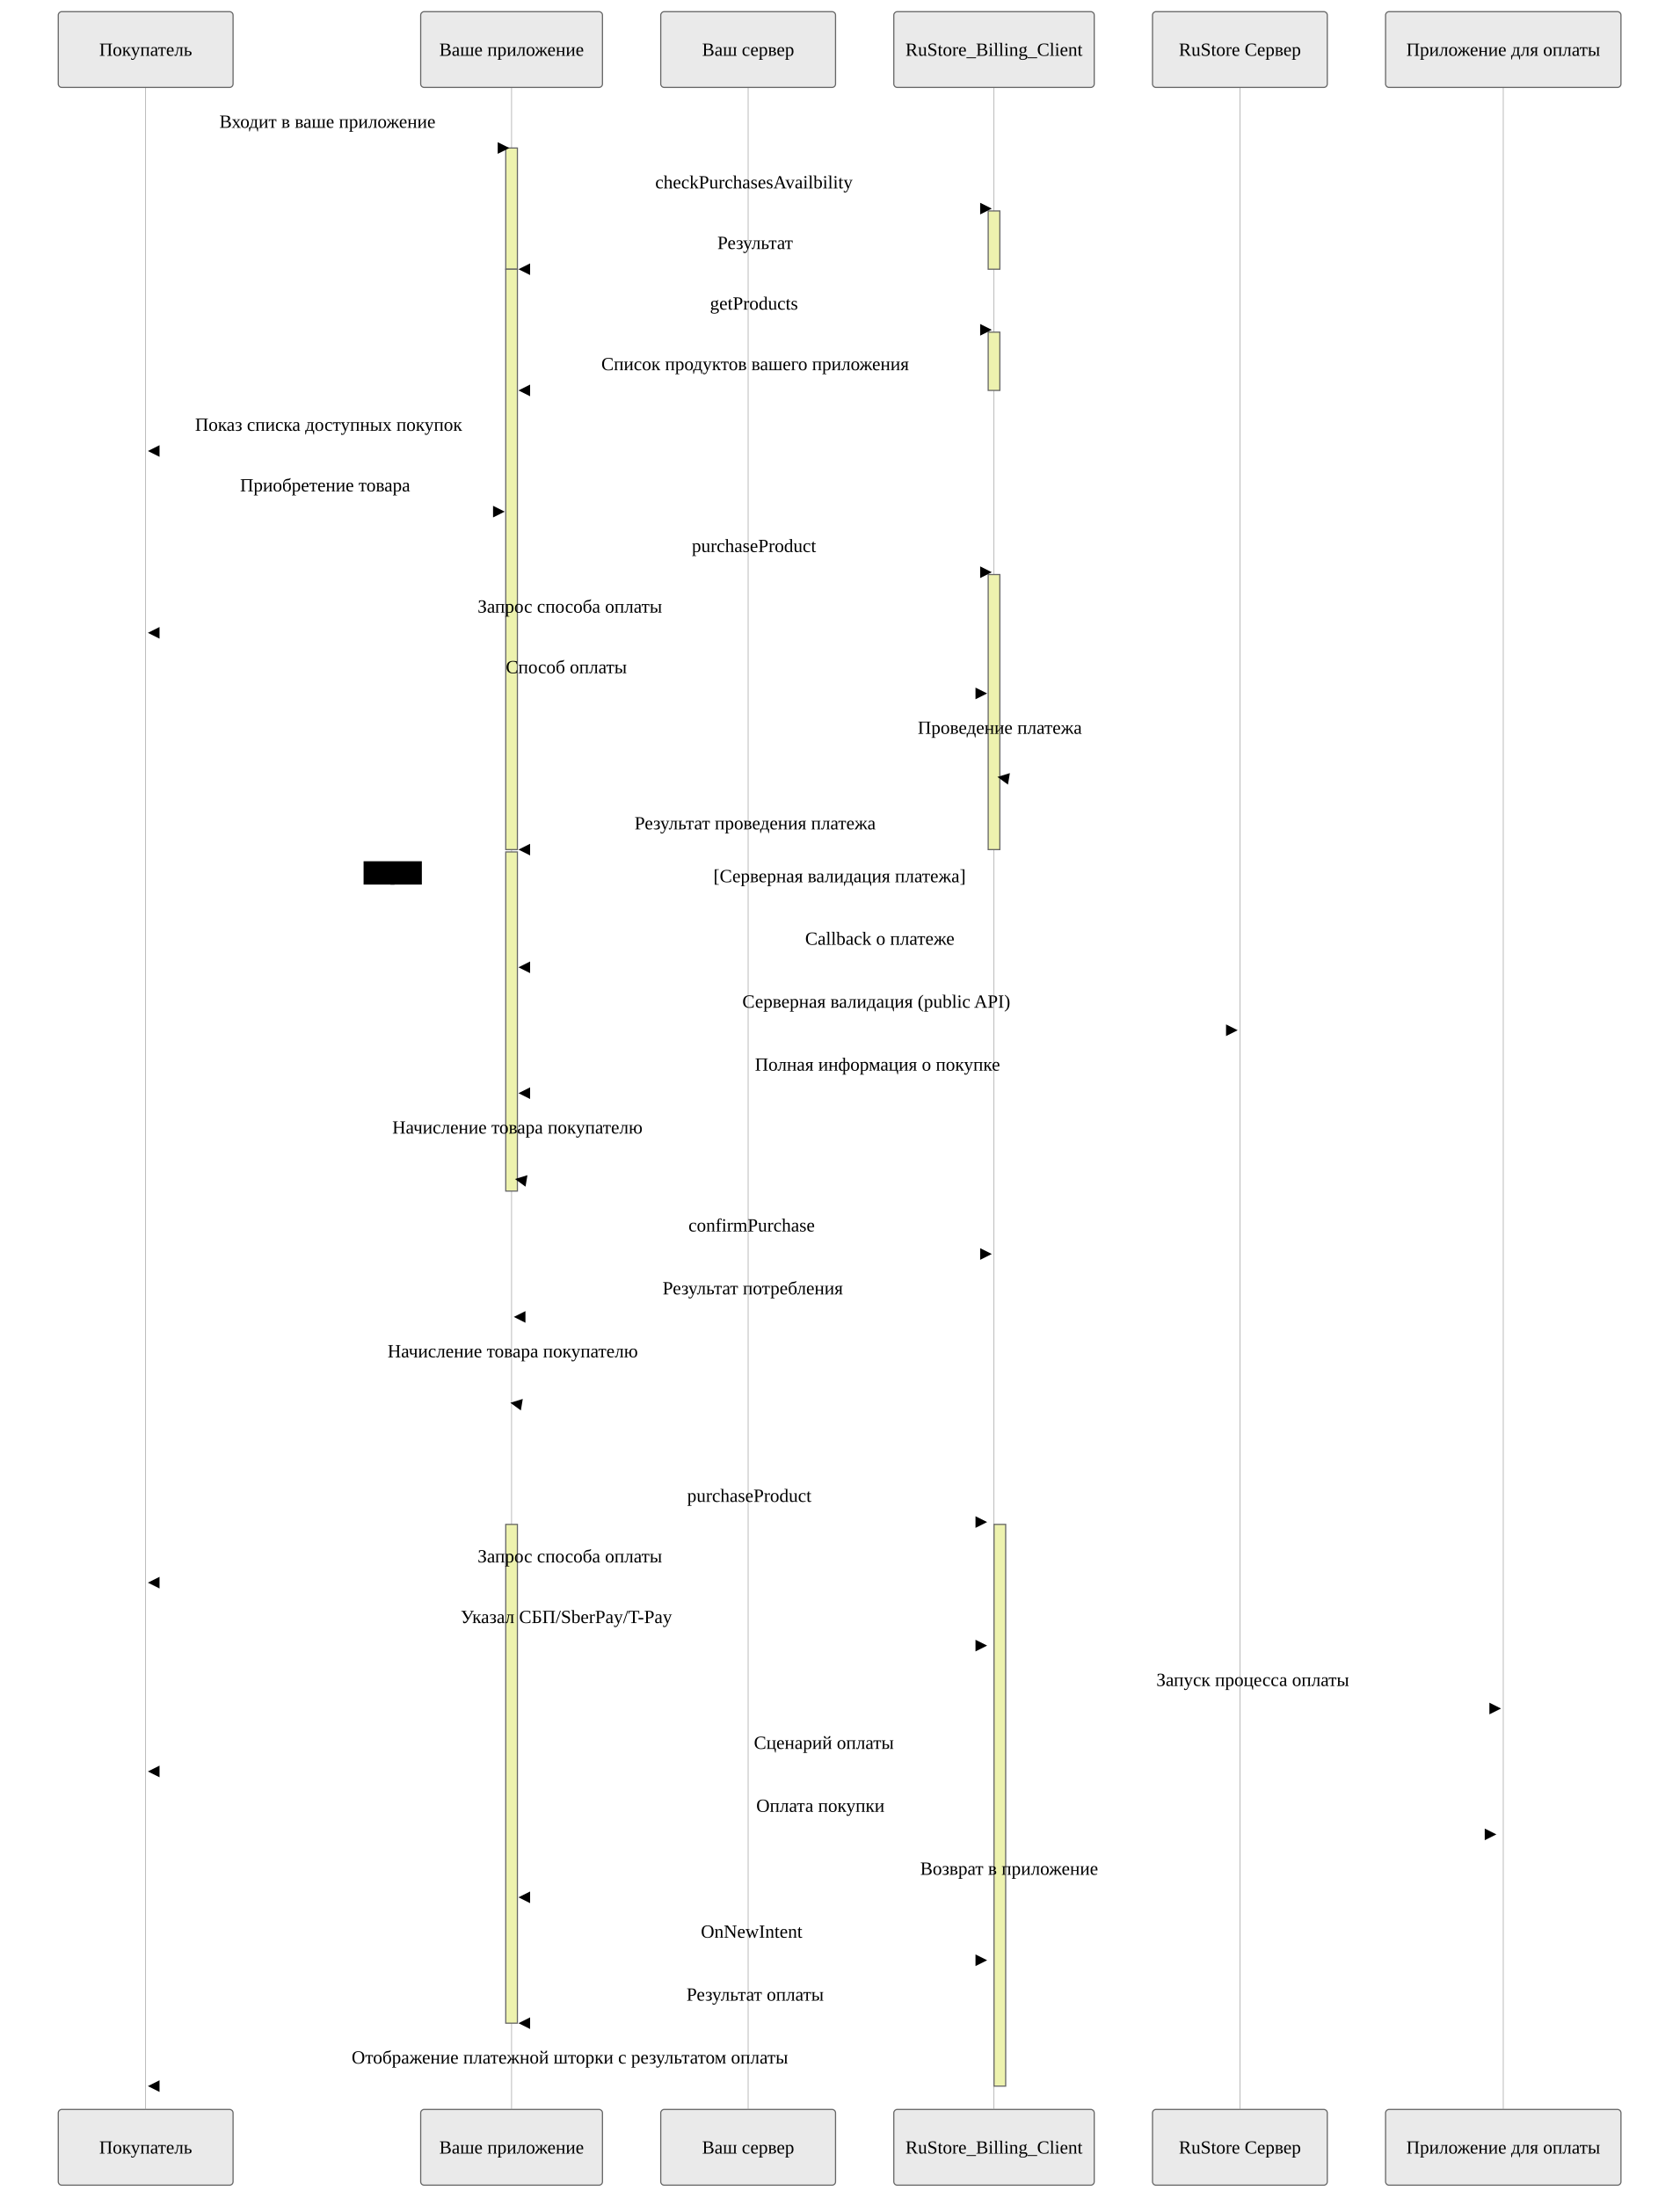
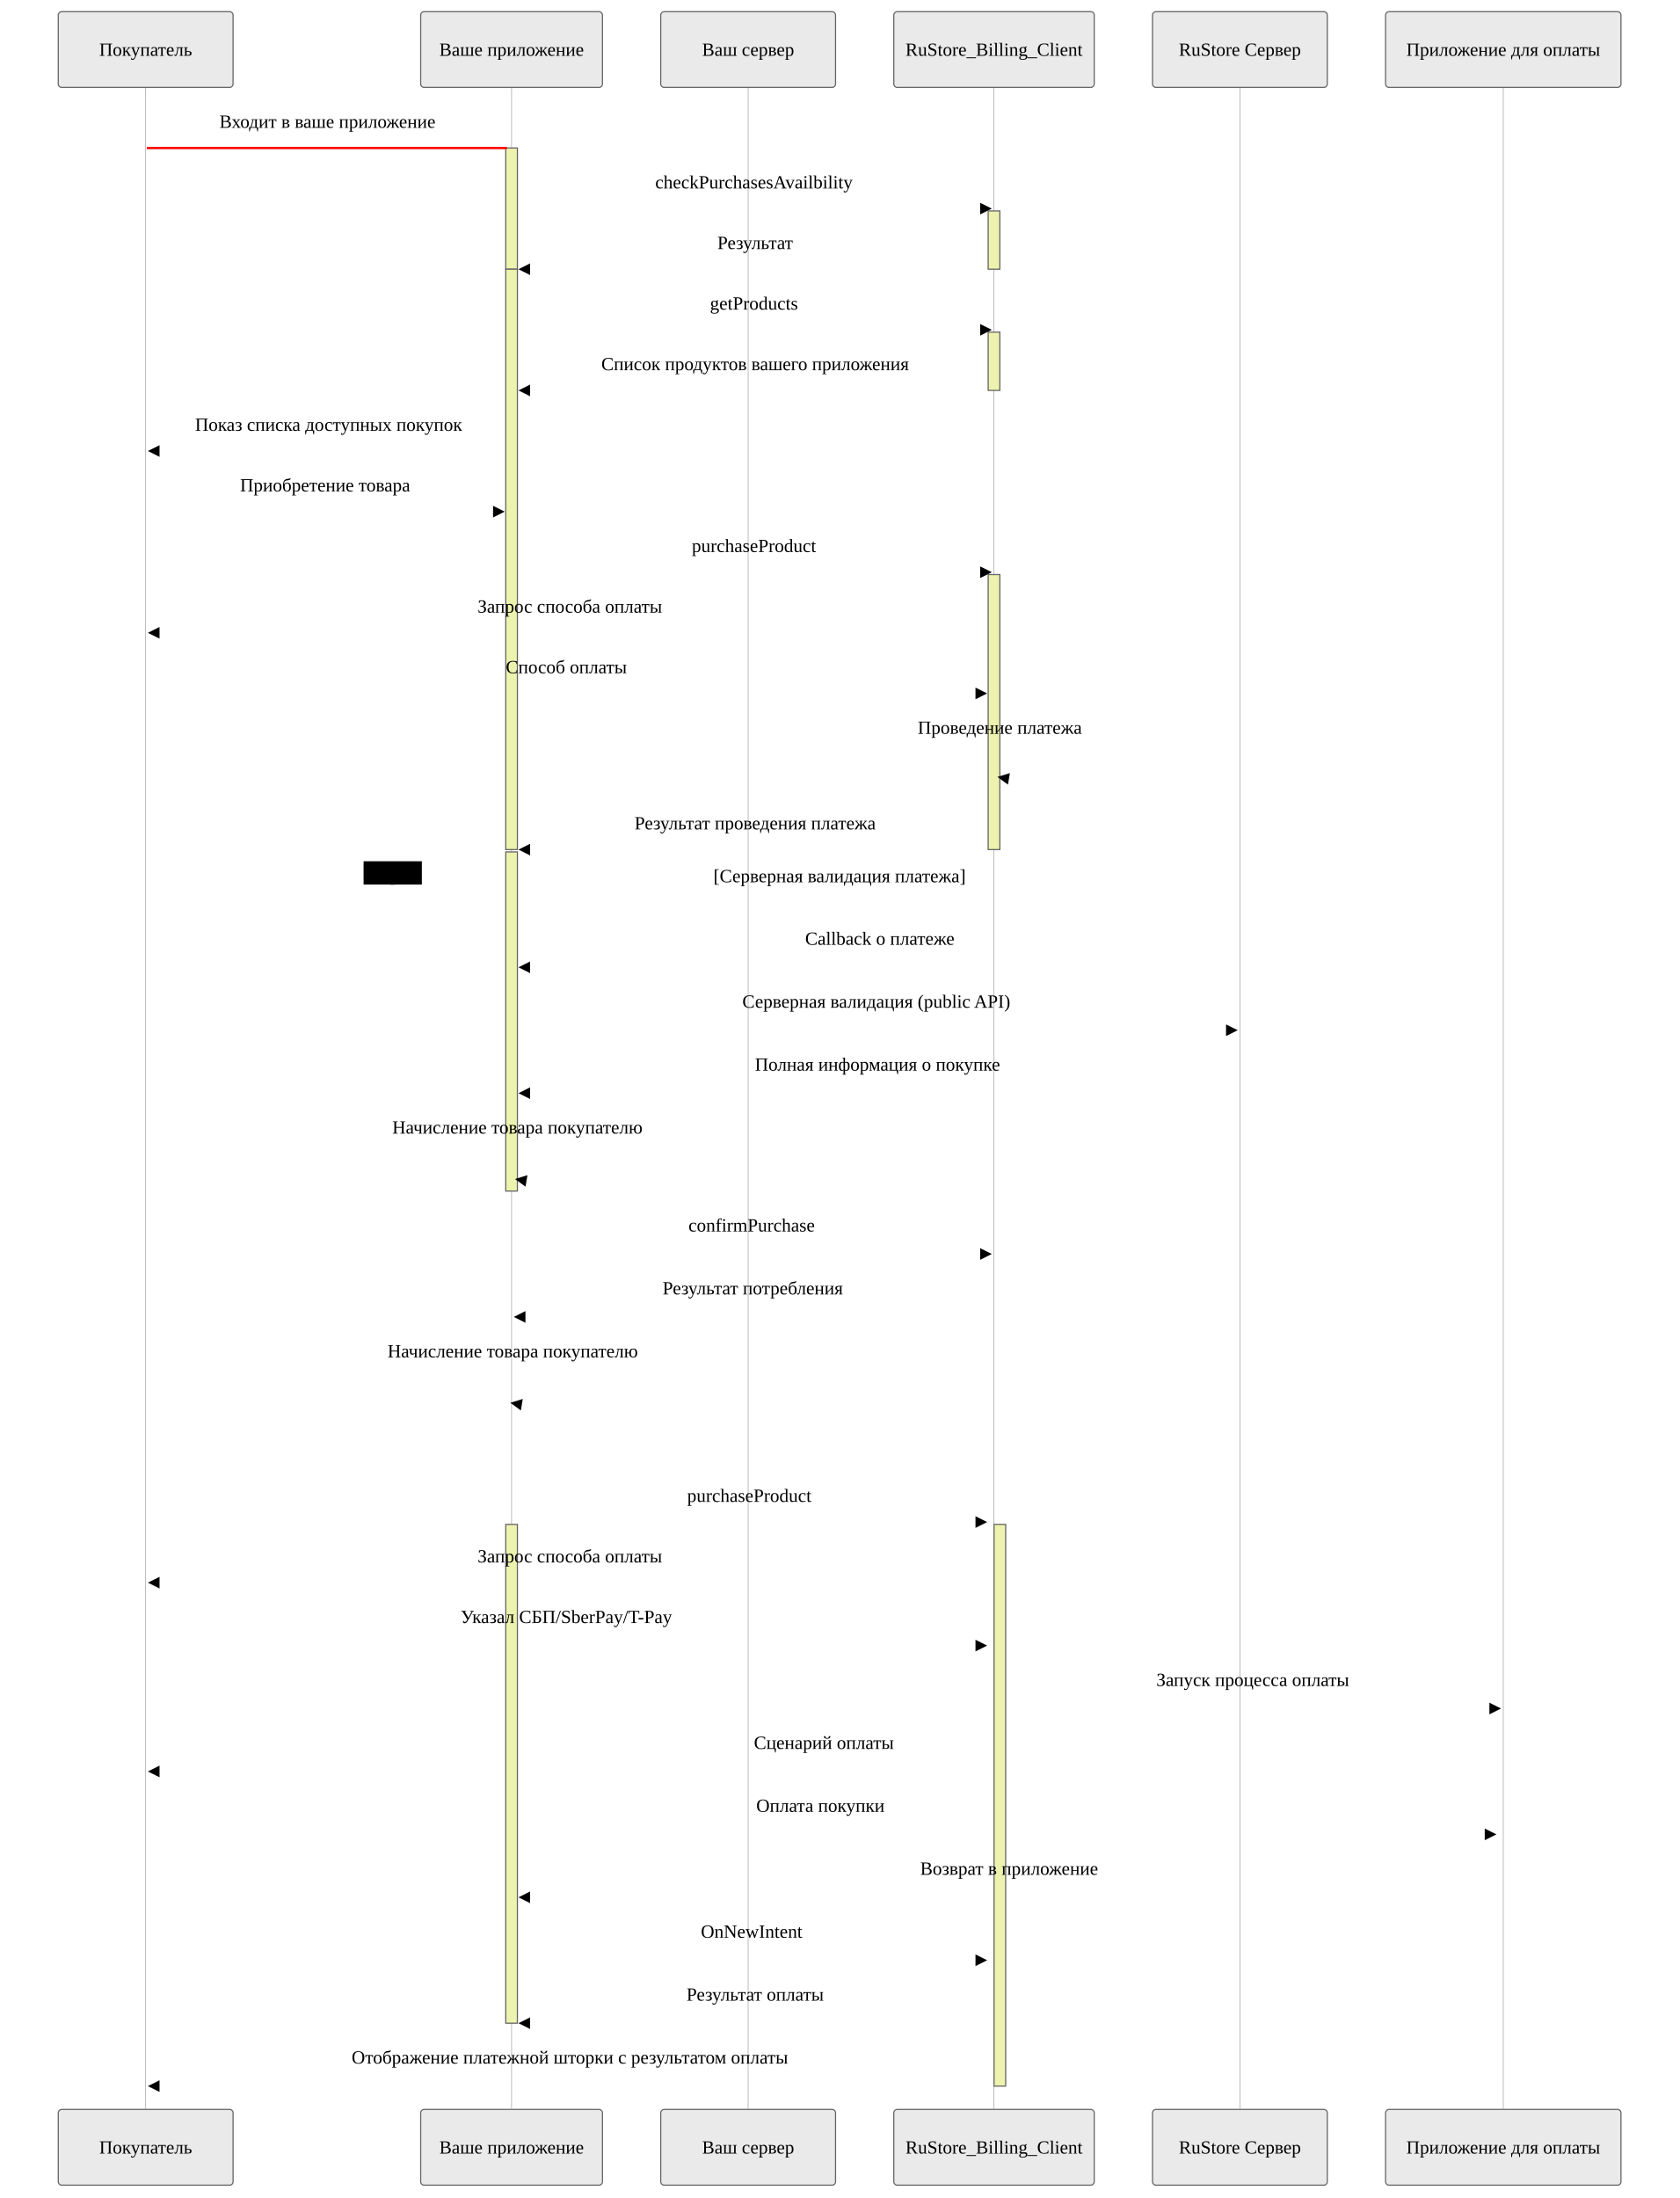
<svg xmlns="http://www.w3.org/2000/svg" aria-roledescription="sequence" role="graphics-document document" viewBox="-50 -10 1441 1886" style="max-width: 100%;" width="100%" id="graph-div" height="100%">
  <g>
    <rect class="actor actor-bottom" ry="3" rx="3" name="Приложение для оплаты" height="65" width="202" stroke="#666" fill="#eaeaea" y="1800" x="1139">
</rect>
    <text class="actor" alignment-baseline="central" dominant-baseline="central" style="text-anchor: middle; font-size: 16px; font-weight: 400;" y="1832.5" x="1240">
      <tspan dy="0" x="1240">
Приложение для оплаты</tspan>
    </text>
  </g>
  <g>
    <rect class="actor actor-bottom" ry="3" rx="3" name="RuStore Cервер" height="65" width="150" stroke="#666" fill="#eaeaea" y="1800" x="939">
</rect>
    <text class="actor" alignment-baseline="central" dominant-baseline="central" style="text-anchor: middle; font-size: 16px; font-weight: 400;" y="1832.5" x="1014">
      <tspan dy="0" x="1014">
RuStore Cервер</tspan>
    </text>
  </g>
  <g>
    <rect class="actor actor-bottom" ry="3" rx="3" name="RuStore_Billing_Client" height="65" width="172" stroke="#666" fill="#eaeaea" y="1800" x="717">
</rect>
    <text class="actor" alignment-baseline="central" dominant-baseline="central" style="text-anchor: middle; font-size: 16px; font-weight: 400;" y="1832.5" x="803">
      <tspan dy="0" x="803">
RuStore_Billing_Client</tspan>
    </text>
  </g>
  <g>
    <rect class="actor actor-bottom" ry="3" rx="3" name="Ваш сервер" height="65" width="150" stroke="#666" fill="#eaeaea" y="1800" x="517">
</rect>
    <text class="actor" alignment-baseline="central" dominant-baseline="central" style="text-anchor: middle; font-size: 16px; font-weight: 400;" y="1832.5" x="592">
      <tspan dy="0" x="592">
Ваш сервер</tspan>
    </text>
  </g>
  <g>
    <rect class="actor actor-bottom" ry="3" rx="3" name="Ваше приложение" height="65" width="156" stroke="#666" fill="#eaeaea" y="1800" x="311">
</rect>
    <text class="actor" alignment-baseline="central" dominant-baseline="central" style="text-anchor: middle; font-size: 16px; font-weight: 400;" y="1832.5" x="389">
      <tspan dy="0" x="389">
Ваше приложение</tspan>
    </text>
  </g>
  <g>
    <rect class="actor actor-bottom" ry="3" rx="3" name="Покупатель" height="65" width="150" stroke="#666" fill="#eaeaea" y="1800" x="0">
</rect>
    <text class="actor" alignment-baseline="central" dominant-baseline="central" style="text-anchor: middle; font-size: 16px; font-weight: 400;" y="1832.5" x="75">
      <tspan dy="0" x="75">
Покупатель</tspan>
    </text>
  </g>
  <g>
    <line stroke="#999" stroke-width="0.5px" class="200" y2="1800" x2="1240" y1="5" x1="1240" id="actor36">
</line>
    <g id="root-36">
      <rect class="actor actor-top" ry="3" rx="3" name="Приложение для оплаты" height="65" width="202" stroke="#666" fill="#eaeaea" y="0" x="1139">
</rect>
      <text class="actor" alignment-baseline="central" dominant-baseline="central" style="text-anchor: middle; font-size: 16px; font-weight: 400;" y="32.5" x="1240">
        <tspan dy="0" x="1240">
Приложение для оплаты</tspan>
      </text>
    </g>
  </g>
  <g>
    <line stroke="#999" stroke-width="0.5px" class="200" y2="1800" x2="1014" y1="5" x1="1014" id="actor35">
</line>
    <g id="root-35">
      <rect class="actor actor-top" ry="3" rx="3" name="RuStore Cервер" height="65" width="150" stroke="#666" fill="#eaeaea" y="0" x="939">
</rect>
      <text class="actor" alignment-baseline="central" dominant-baseline="central" style="text-anchor: middle; font-size: 16px; font-weight: 400;" y="32.5" x="1014">
        <tspan dy="0" x="1014">
RuStore Cервер</tspan>
      </text>
    </g>
  </g>
  <g>
    <line stroke="#999" stroke-width="0.5px" class="200" y2="1800" x2="803" y1="5" x1="803" id="actor34">
</line>
    <g id="root-34">
      <rect class="actor actor-top" ry="3" rx="3" name="RuStore_Billing_Client" height="65" width="172" stroke="#666" fill="#eaeaea" y="0" x="717">
</rect>
      <text class="actor" alignment-baseline="central" dominant-baseline="central" style="text-anchor: middle; font-size: 16px; font-weight: 400;" y="32.5" x="803">
        <tspan dy="0" x="803">
RuStore_Billing_Client</tspan>
      </text>
    </g>
  </g>
  <g>
    <line stroke="#999" stroke-width="0.5px" class="200" y2="1800" x2="592" y1="5" x1="592" id="actor33">
</line>
    <g id="root-33">
      <rect class="actor actor-top" ry="3" rx="3" name="Ваш сервер" height="65" width="150" stroke="#666" fill="#eaeaea" y="0" x="517">
</rect>
      <text class="actor" alignment-baseline="central" dominant-baseline="central" style="text-anchor: middle; font-size: 16px; font-weight: 400;" y="32.5" x="592">
        <tspan dy="0" x="592">
Ваш сервер</tspan>
      </text>
    </g>
  </g>
  <g>
    <line stroke="#999" stroke-width="0.5px" class="200" y2="1800" x2="389" y1="5" x1="389" id="actor32">
</line>
    <g id="root-32">
      <rect class="actor actor-top" ry="3" rx="3" name="Ваше приложение" height="65" width="156" stroke="#666" fill="#eaeaea" y="0" x="311">
</rect>
      <text class="actor" alignment-baseline="central" dominant-baseline="central" style="text-anchor: middle; font-size: 16px; font-weight: 400;" y="32.5" x="389">
        <tspan dy="0" x="389">
Ваше приложение</tspan>
      </text>
    </g>
  </g>
  <g>
    <line stroke="#999" stroke-width="0.5px" class="200" y2="1800" x2="75" y1="5" x1="75" id="actor31">
</line>
    <g id="root-31">
      <rect class="actor actor-top" ry="3" rx="3" name="Покупатель" height="65" width="150" stroke="#666" fill="#eaeaea" y="0" x="0">
</rect>
      <text class="actor" alignment-baseline="central" dominant-baseline="central" style="text-anchor: middle; font-size: 16px; font-weight: 400;" y="32.5" x="75">
        <tspan dy="0" x="75">
Покупатель</tspan>
      </text>
    </g>
  </g>
  <g>
</g>
  <defs>
    <symbol height="24" width="24" id="computer">
      <path d="M2 2v13h20v-13h-20zm18 11h-16v-9h16v9zm-10.228 6l.466-1h3.524l.467 1h-4.457zm14.228 3h-24l2-6h2.104l-1.33 4h18.45l-1.297-4h2.073l2 6zm-5-10h-14v-7h14v7z" transform="scale(.5)">
</path>
    </symbol>
  </defs>
  <defs>
    <symbol clip-rule="evenodd" fill-rule="evenodd" id="database">
      <path d="M12.258.001l.256.004.255.005.253.008.251.01.249.012.247.015.246.016.242.019.241.02.239.023.236.024.233.027.231.028.229.031.225.032.223.034.22.036.217.038.214.04.211.041.208.043.205.045.201.046.198.048.194.05.191.051.187.053.183.054.18.056.175.057.172.059.168.06.163.061.16.063.155.064.15.066.074.033.073.033.071.034.07.034.069.035.068.035.067.035.066.035.064.036.064.036.062.036.06.036.06.037.058.037.058.037.055.038.055.038.053.038.052.038.051.039.05.039.048.039.047.039.045.04.044.04.043.04.041.04.04.041.039.041.037.041.036.041.034.041.033.042.032.042.03.042.029.042.027.042.026.043.024.043.023.043.021.043.02.043.018.044.017.043.015.044.013.044.012.044.011.045.009.044.007.045.006.045.004.045.002.045.001.045v17l-.001.045-.002.045-.004.045-.006.045-.007.045-.009.044-.011.045-.012.044-.013.044-.015.044-.017.043-.018.044-.02.043-.021.043-.023.043-.024.043-.026.043-.027.042-.029.042-.03.042-.032.042-.033.042-.034.041-.036.041-.037.041-.039.041-.04.041-.041.04-.043.04-.044.04-.045.04-.047.039-.048.039-.05.039-.051.039-.052.038-.053.038-.055.038-.055.038-.058.037-.058.037-.06.037-.06.036-.062.036-.064.036-.064.036-.066.035-.067.035-.068.035-.069.035-.07.034-.071.034-.073.033-.074.033-.15.066-.155.064-.16.063-.163.061-.168.06-.172.059-.175.057-.18.056-.183.054-.187.053-.191.051-.194.05-.198.048-.201.046-.205.045-.208.043-.211.041-.214.04-.217.038-.22.036-.223.034-.225.032-.229.031-.231.028-.233.027-.236.024-.239.023-.241.02-.242.019-.246.016-.247.015-.249.012-.251.01-.253.008-.255.005-.256.004-.258.001-.258-.001-.256-.004-.255-.005-.253-.008-.251-.01-.249-.012-.247-.015-.245-.016-.243-.019-.241-.02-.238-.023-.236-.024-.234-.027-.231-.028-.228-.031-.226-.032-.223-.034-.22-.036-.217-.038-.214-.04-.211-.041-.208-.043-.204-.045-.201-.046-.198-.048-.195-.05-.19-.051-.187-.053-.184-.054-.179-.056-.176-.057-.172-.059-.167-.06-.164-.061-.159-.063-.155-.064-.151-.066-.074-.033-.072-.033-.072-.034-.07-.034-.069-.035-.068-.035-.067-.035-.066-.035-.064-.036-.063-.036-.062-.036-.061-.036-.06-.037-.058-.037-.057-.037-.056-.038-.055-.038-.053-.038-.052-.038-.051-.039-.049-.039-.049-.039-.046-.039-.046-.04-.044-.04-.043-.04-.041-.04-.04-.041-.039-.041-.037-.041-.036-.041-.034-.041-.033-.042-.032-.042-.03-.042-.029-.042-.027-.042-.026-.043-.024-.043-.023-.043-.021-.043-.02-.043-.018-.044-.017-.043-.015-.044-.013-.044-.012-.044-.011-.045-.009-.044-.007-.045-.006-.045-.004-.045-.002-.045-.001-.045v-17l.001-.045.002-.045.004-.045.006-.045.007-.045.009-.044.011-.045.012-.044.013-.044.015-.044.017-.043.018-.044.02-.043.021-.043.023-.043.024-.043.026-.043.027-.042.029-.042.03-.042.032-.042.033-.042.034-.041.036-.041.037-.041.039-.041.04-.041.041-.04.043-.04.044-.04.046-.04.046-.039.049-.039.049-.039.051-.039.052-.038.053-.038.055-.038.056-.038.057-.037.058-.037.06-.037.061-.036.062-.036.063-.036.064-.036.066-.035.067-.035.068-.035.069-.035.07-.034.072-.034.072-.033.074-.033.151-.066.155-.064.159-.063.164-.061.167-.06.172-.059.176-.057.179-.056.184-.054.187-.053.19-.051.195-.05.198-.048.201-.046.204-.045.208-.043.211-.041.214-.04.217-.038.22-.036.223-.034.226-.032.228-.031.231-.028.234-.027.236-.024.238-.023.241-.02.243-.019.245-.016.247-.015.249-.012.251-.01.253-.008.255-.005.256-.004.258-.001.258.001zm-9.258 20.499v.01l.001.021.003.021.004.022.005.021.006.022.007.022.009.023.01.022.011.023.012.023.013.023.015.023.016.024.017.023.018.024.019.024.021.024.022.025.023.024.024.025.052.049.056.05.061.051.066.051.07.051.075.051.079.052.084.052.088.052.092.052.097.052.102.051.105.052.11.052.114.051.119.051.123.051.127.05.131.05.135.05.139.048.144.049.147.047.152.047.155.047.16.045.163.045.167.043.171.043.176.041.178.041.183.039.187.039.19.037.194.035.197.035.202.033.204.031.209.03.212.029.216.027.219.025.222.024.226.021.23.02.233.018.236.016.24.015.243.012.246.01.249.008.253.005.256.004.259.001.26-.001.257-.004.254-.005.25-.008.247-.011.244-.012.241-.014.237-.016.233-.018.231-.021.226-.021.224-.024.22-.026.216-.027.212-.028.21-.031.205-.031.202-.034.198-.034.194-.036.191-.037.187-.039.183-.04.179-.04.175-.042.172-.043.168-.044.163-.045.16-.046.155-.046.152-.047.148-.048.143-.049.139-.049.136-.05.131-.05.126-.05.123-.051.118-.052.114-.051.11-.052.106-.052.101-.052.096-.052.092-.052.088-.053.083-.051.079-.052.074-.052.07-.051.065-.051.06-.051.056-.05.051-.05.023-.024.023-.025.021-.024.02-.024.019-.024.018-.024.017-.024.015-.023.014-.024.013-.023.012-.023.01-.023.01-.022.008-.022.006-.022.006-.022.004-.022.004-.021.001-.021.001-.021v-4.127l-.077.055-.08.053-.083.054-.085.053-.087.052-.09.052-.093.051-.095.05-.097.05-.1.049-.102.049-.105.048-.106.047-.109.047-.111.046-.114.045-.115.045-.118.044-.12.043-.122.042-.124.042-.126.041-.128.04-.13.04-.132.038-.134.038-.135.037-.138.037-.139.035-.142.035-.143.034-.144.033-.147.032-.148.031-.15.03-.151.03-.153.029-.154.027-.156.027-.158.026-.159.025-.161.024-.162.023-.163.022-.165.021-.166.02-.167.019-.169.018-.169.017-.171.016-.173.015-.173.014-.175.013-.175.012-.177.011-.178.01-.179.008-.179.008-.181.006-.182.005-.182.004-.184.003-.184.002h-.37l-.184-.002-.184-.003-.182-.004-.182-.005-.181-.006-.179-.008-.179-.008-.178-.01-.176-.011-.176-.012-.175-.013-.173-.014-.172-.015-.171-.016-.17-.017-.169-.018-.167-.019-.166-.02-.165-.021-.163-.022-.162-.023-.161-.024-.159-.025-.157-.026-.156-.027-.155-.027-.153-.029-.151-.03-.15-.03-.148-.031-.146-.032-.145-.033-.143-.034-.141-.035-.14-.035-.137-.037-.136-.037-.134-.038-.132-.038-.13-.04-.128-.04-.126-.041-.124-.042-.122-.042-.12-.044-.117-.043-.116-.045-.113-.045-.112-.046-.109-.047-.106-.047-.105-.048-.102-.049-.1-.049-.097-.05-.095-.05-.093-.052-.09-.051-.087-.052-.085-.053-.083-.054-.08-.054-.077-.054v4.127zm0-5.654v.011l.001.021.003.021.004.021.005.022.006.022.007.022.009.022.01.022.011.023.012.023.013.023.015.024.016.023.017.024.018.024.019.024.021.024.022.024.023.025.024.024.052.05.056.05.061.05.066.051.07.051.075.052.079.051.084.052.088.052.092.052.097.052.102.052.105.052.11.051.114.051.119.052.123.05.127.051.131.05.135.049.139.049.144.048.147.048.152.047.155.046.16.045.163.045.167.044.171.042.176.042.178.04.183.04.187.038.19.037.194.036.197.034.202.033.204.032.209.03.212.028.216.027.219.025.222.024.226.022.23.02.233.018.236.016.24.014.243.012.246.01.249.008.253.006.256.003.259.001.26-.001.257-.003.254-.006.25-.008.247-.01.244-.012.241-.015.237-.016.233-.018.231-.02.226-.022.224-.024.22-.025.216-.027.212-.029.21-.03.205-.032.202-.033.198-.035.194-.036.191-.037.187-.039.183-.039.179-.041.175-.042.172-.043.168-.044.163-.045.16-.045.155-.047.152-.047.148-.048.143-.048.139-.05.136-.049.131-.05.126-.051.123-.051.118-.051.114-.052.11-.052.106-.052.101-.052.096-.052.092-.052.088-.052.083-.052.079-.052.074-.051.07-.052.065-.051.06-.05.056-.051.051-.049.023-.025.023-.024.021-.025.02-.024.019-.024.018-.024.017-.024.015-.023.014-.023.013-.024.012-.022.01-.023.01-.023.008-.022.006-.022.006-.022.004-.021.004-.022.001-.021.001-.021v-4.139l-.077.054-.08.054-.083.054-.085.052-.087.053-.09.051-.093.051-.095.051-.097.05-.1.049-.102.049-.105.048-.106.047-.109.047-.111.046-.114.045-.115.044-.118.044-.12.044-.122.042-.124.042-.126.041-.128.04-.13.039-.132.039-.134.038-.135.037-.138.036-.139.036-.142.035-.143.033-.144.033-.147.033-.148.031-.15.03-.151.03-.153.028-.154.028-.156.027-.158.026-.159.025-.161.024-.162.023-.163.022-.165.021-.166.02-.167.019-.169.018-.169.017-.171.016-.173.015-.173.014-.175.013-.175.012-.177.011-.178.009-.179.009-.179.007-.181.007-.182.005-.182.004-.184.003-.184.002h-.37l-.184-.002-.184-.003-.182-.004-.182-.005-.181-.007-.179-.007-.179-.009-.178-.009-.176-.011-.176-.012-.175-.013-.173-.014-.172-.015-.171-.016-.17-.017-.169-.018-.167-.019-.166-.02-.165-.021-.163-.022-.162-.023-.161-.024-.159-.025-.157-.026-.156-.027-.155-.028-.153-.028-.151-.03-.15-.03-.148-.031-.146-.033-.145-.033-.143-.033-.141-.035-.14-.036-.137-.036-.136-.037-.134-.038-.132-.039-.13-.039-.128-.04-.126-.041-.124-.042-.122-.043-.12-.043-.117-.044-.116-.044-.113-.046-.112-.046-.109-.046-.106-.047-.105-.048-.102-.049-.1-.049-.097-.05-.095-.051-.093-.051-.09-.051-.087-.053-.085-.052-.083-.054-.08-.054-.077-.054v4.139zm0-5.666v.011l.001.02.003.022.004.021.005.022.006.021.007.022.009.023.01.022.011.023.012.023.013.023.015.023.016.024.017.024.018.023.019.024.021.025.022.024.023.024.024.025.052.05.056.05.061.05.066.051.07.051.075.052.079.051.084.052.088.052.092.052.097.052.102.052.105.051.11.052.114.051.119.051.123.051.127.05.131.05.135.05.139.049.144.048.147.048.152.047.155.046.16.045.163.045.167.043.171.043.176.042.178.04.183.04.187.038.19.037.194.036.197.034.202.033.204.032.209.03.212.028.216.027.219.025.222.024.226.021.23.02.233.018.236.017.24.014.243.012.246.01.249.008.253.006.256.003.259.001.26-.001.257-.003.254-.006.25-.008.247-.01.244-.013.241-.014.237-.016.233-.018.231-.02.226-.022.224-.024.22-.025.216-.027.212-.029.21-.03.205-.032.202-.033.198-.035.194-.036.191-.037.187-.039.183-.039.179-.041.175-.042.172-.043.168-.044.163-.045.16-.045.155-.047.152-.047.148-.048.143-.049.139-.049.136-.049.131-.051.126-.05.123-.051.118-.052.114-.051.11-.052.106-.052.101-.052.096-.052.092-.052.088-.052.083-.052.079-.052.074-.052.07-.051.065-.051.06-.051.056-.05.051-.049.023-.025.023-.025.021-.024.02-.024.019-.024.018-.024.017-.024.015-.023.014-.024.013-.023.012-.023.01-.022.01-.023.008-.022.006-.022.006-.022.004-.022.004-.021.001-.021.001-.021v-4.153l-.077.054-.08.054-.083.053-.085.053-.087.053-.09.051-.093.051-.095.051-.097.05-.1.049-.102.048-.105.048-.106.048-.109.046-.111.046-.114.046-.115.044-.118.044-.12.043-.122.043-.124.042-.126.041-.128.04-.13.039-.132.039-.134.038-.135.037-.138.036-.139.036-.142.034-.143.034-.144.033-.147.032-.148.032-.15.03-.151.03-.153.028-.154.028-.156.027-.158.026-.159.024-.161.024-.162.023-.163.023-.165.021-.166.02-.167.019-.169.018-.169.017-.171.016-.173.015-.173.014-.175.013-.175.012-.177.01-.178.01-.179.009-.179.007-.181.006-.182.006-.182.004-.184.003-.184.001-.185.001-.185-.001-.184-.001-.184-.003-.182-.004-.182-.006-.181-.006-.179-.007-.179-.009-.178-.01-.176-.01-.176-.012-.175-.013-.173-.014-.172-.015-.171-.016-.17-.017-.169-.018-.167-.019-.166-.02-.165-.021-.163-.023-.162-.023-.161-.024-.159-.024-.157-.026-.156-.027-.155-.028-.153-.028-.151-.03-.15-.03-.148-.032-.146-.032-.145-.033-.143-.034-.141-.034-.14-.036-.137-.036-.136-.037-.134-.038-.132-.039-.13-.039-.128-.041-.126-.041-.124-.041-.122-.043-.12-.043-.117-.044-.116-.044-.113-.046-.112-.046-.109-.046-.106-.048-.105-.048-.102-.048-.1-.05-.097-.049-.095-.051-.093-.051-.09-.052-.087-.052-.085-.053-.083-.053-.08-.054-.077-.054v4.153zm8.74-8.179l-.257.004-.254.005-.25.008-.247.011-.244.012-.241.014-.237.016-.233.018-.231.021-.226.022-.224.023-.22.026-.216.027-.212.028-.21.031-.205.032-.202.033-.198.034-.194.036-.191.038-.187.038-.183.04-.179.041-.175.042-.172.043-.168.043-.163.045-.16.046-.155.046-.152.048-.148.048-.143.048-.139.049-.136.05-.131.05-.126.051-.123.051-.118.051-.114.052-.11.052-.106.052-.101.052-.096.052-.092.052-.088.052-.083.052-.079.052-.074.051-.07.052-.065.051-.06.05-.056.05-.051.05-.023.025-.023.024-.021.024-.02.025-.019.024-.018.024-.017.023-.015.024-.014.023-.013.023-.012.023-.01.023-.01.022-.008.022-.006.023-.006.021-.004.022-.004.021-.001.021-.001.021.001.021.001.021.004.021.004.022.006.021.006.023.008.022.01.022.01.023.012.023.013.023.014.023.015.024.017.023.018.024.019.024.02.025.021.024.023.024.023.025.051.05.056.05.06.05.065.051.07.052.074.051.079.052.083.052.088.052.092.052.096.052.101.052.106.052.11.052.114.052.118.051.123.051.126.051.131.05.136.05.139.049.143.048.148.048.152.048.155.046.16.046.163.045.168.043.172.043.175.042.179.041.183.04.187.038.191.038.194.036.198.034.202.033.205.032.21.031.212.028.216.027.22.026.224.023.226.022.231.021.233.018.237.016.241.014.244.012.247.011.25.008.254.005.257.004.26.001.26-.001.257-.004.254-.005.25-.008.247-.011.244-.012.241-.014.237-.016.233-.018.231-.021.226-.022.224-.023.22-.026.216-.027.212-.028.21-.031.205-.032.202-.033.198-.034.194-.036.191-.038.187-.038.183-.04.179-.041.175-.042.172-.043.168-.043.163-.045.16-.046.155-.046.152-.048.148-.048.143-.048.139-.049.136-.05.131-.05.126-.051.123-.051.118-.051.114-.052.11-.052.106-.052.101-.052.096-.052.092-.052.088-.052.083-.052.079-.052.074-.051.07-.052.065-.051.06-.05.056-.05.051-.05.023-.025.023-.024.021-.024.02-.025.019-.024.018-.024.017-.023.015-.024.014-.023.013-.023.012-.023.01-.023.01-.022.008-.022.006-.023.006-.021.004-.022.004-.021.001-.021.001-.021-.001-.021-.001-.021-.004-.021-.004-.022-.006-.021-.006-.023-.008-.022-.01-.022-.01-.023-.012-.023-.013-.023-.014-.023-.015-.024-.017-.023-.018-.024-.019-.024-.02-.025-.021-.024-.023-.024-.023-.025-.051-.05-.056-.05-.06-.05-.065-.051-.07-.052-.074-.051-.079-.052-.083-.052-.088-.052-.092-.052-.096-.052-.101-.052-.106-.052-.11-.052-.114-.052-.118-.051-.123-.051-.126-.051-.131-.05-.136-.05-.139-.049-.143-.048-.148-.048-.152-.048-.155-.046-.16-.046-.163-.045-.168-.043-.172-.043-.175-.042-.179-.041-.183-.04-.187-.038-.191-.038-.194-.036-.198-.034-.202-.033-.205-.032-.21-.031-.212-.028-.216-.027-.22-.026-.224-.023-.226-.022-.231-.021-.233-.018-.237-.016-.241-.014-.244-.012-.247-.011-.25-.008-.254-.005-.257-.004-.26-.001-.26.001z" transform="scale(.5)">
</path>
    </symbol>
  </defs>
  <defs>
    <symbol height="24" width="24" id="clock">
      <path d="M12 2c5.514 0 10 4.486 10 10s-4.486 10-10 10-10-4.486-10-10 4.486-10 10-10zm0-2c-6.627 0-12 5.373-12 12s5.373 12 12 12 12-5.373 12-12-5.373-12-12-12zm5.848 12.459c.202.038.202.333.001.372-1.907.361-6.045 1.111-6.547 1.111-.719 0-1.301-.582-1.301-1.301 0-.512.77-5.447 1.125-7.445.034-.192.312-.181.343.014l.985 6.238 5.394 1.011z" transform="scale(.5)">
</path>
    </symbol>
  </defs>
  <defs>
    <marker orient="auto" markerHeight="12" markerWidth="12" markerUnits="userSpaceOnUse" refY="5" refX="7.9" id="arrowhead">
      <path d="M 0 0 L 10 5 L 0 10 z">
</path>
    </marker>
  </defs>
  <defs>
    <marker refY="4.5" refX="4" orient="auto" markerHeight="8" markerWidth="15" id="crosshead">
      <path d="M 1,2 L 6,7 M 6,2 L 1,7" stroke-width="1pt" style="stroke-dasharray: 0px, 0px;" stroke="#000000" fill="none">
</path>
    </marker>
  </defs>
  <defs>
    <marker orient="auto" markerHeight="28" markerWidth="20" refY="7" refX="15.5" id="filled-head">
      <path d="M 18,7 L9,13 L14,7 L9,1 Z">
</path>
    </marker>
  </defs>
  <defs>
    <marker orient="auto" markerHeight="40" markerWidth="60" refY="15" refX="15" id="sequencenumber">
      <circle r="6" cy="15" cx="15">
</circle>
    </marker>
  </defs>
  <g>
    <rect class="activation0" ry="0" rx="0" height="104" width="10" stroke="#666" fill="#EDF2AE" y="117" x="384">
</rect>
  </g>
  <g>
    <rect class="activation0" ry="0" rx="0" height="50" width="10" stroke="#666" fill="#EDF2AE" y="171" x="798">
</rect>
  </g>
  <g>
    <rect class="activation0" ry="0" rx="0" height="498" width="10" stroke="#666" fill="#EDF2AE" y="221" x="384">
</rect>
  </g>
  <g>
    <rect class="activation0" ry="0" rx="0" height="50" width="10" stroke="#666" fill="#EDF2AE" y="275" x="798">
</rect>
  </g>
  <g>
    <rect class="activation0" ry="0" rx="0" height="236" width="10" stroke="#666" fill="#EDF2AE" y="483" x="798">
</rect>
  </g>
  <g>
    <rect class="activation0" ry="0" rx="0" height="291" width="10" stroke="#666" fill="#EDF2AE" y="721" x="384">
</rect>
  </g>
  <g>
</g>
  <g>
</g>
  <g>
    <line class="loopLine" y2="729" x2="1029" y1="729" x1="262">
</line>
    <line class="loopLine" y2="1244" x2="1029" y1="729" x1="1029">
</line>
    <line class="loopLine" y2="1244" x2="1029" y1="1244" x1="262">
</line>
    <line class="loopLine" y2="1244" x2="262" y1="729" x1="262">
</line>
    <polygon class="labelBox" points="262,729 312,729 312,729 312,749 262,749">
</polygon>
    <text class="labelText" style="font-size: 16px; font-weight: 400;" alignment-baseline="middle" dominant-baseline="middle" text-anchor="middle" y="742" x="287">
opt</text>
    <text class="loopText" style="font-size: 16px; font-weight: 400;" text-anchor="middle" y="747" x="670.5">
      <tspan x="670.5">
[Серверная валидация платежа]</tspan>
    </text>
  </g>
  <g>
    <rect class="activation0" ry="0" rx="0" height="428" width="10" stroke="#666" fill="#EDF2AE" y="1298" x="384">
</rect>
  </g>
  <g>
    <rect class="activation1" ry="0" rx="0" height="482" width="10" stroke="#666" fill="#EDF2AE" y="1298" x="803">
</rect>
  </g>
  <g>
</g>
  <text dy="1em" class="messageText" style="font-size: 16px; font-weight: 400;" alignment-baseline="middle" dominant-baseline="middle" text-anchor="middle" y="80" x="231">
Входит в ваше приложение</text>
-   <line marker-end="url(#arrowhead)" style="fill: none;" stroke="none" stroke-width="2" class="messageLine0" y2="117" x2="385" y1="117" x1="76">
+   <line marker="url(#triangle)" style="fill: red;" stroke="red" stroke-width="2" class="messageLine0" y2="117" x2="385" y1="117" x1="76">
</line>
  <text dy="1em" class="messageText" style="font-size: 16px; font-weight: 400;" alignment-baseline="middle" dominant-baseline="middle" text-anchor="middle" y="132" x="597">
checkPurchasesAvailbility</text>
  <line marker-end="url(#arrowhead)" style="fill: none;" stroke="none" stroke-width="2" class="messageLine0" y2="169" x2="799" y1="169" x1="394">
</line>
  <text dy="1em" class="messageText" style="font-size: 16px; font-weight: 400;" alignment-baseline="middle" dominant-baseline="middle" text-anchor="middle" y="184" x="598">
Результат</text>
  <line marker-end="url(#arrowhead)" style="fill: none;" stroke="none" stroke-width="2" class="messageLine0" y2="221" x2="397" y1="221" x1="798">
</line>
  <text dy="1em" class="messageText" style="font-size: 16px; font-weight: 400;" alignment-baseline="middle" dominant-baseline="middle" text-anchor="middle" y="236" x="597">
getProducts</text>
  <line marker-end="url(#arrowhead)" style="fill: none;" stroke="none" stroke-width="2" class="messageLine0" y2="273" x2="799" y1="273" x1="394">
</line>
  <text dy="1em" class="messageText" style="font-size: 16px; font-weight: 400;" alignment-baseline="middle" dominant-baseline="middle" text-anchor="middle" y="288" x="598">
Список продуктов вашего приложения</text>
  <line marker-end="url(#arrowhead)" style="fill: none;" stroke="none" stroke-width="2" class="messageLine0" y2="325" x2="397" y1="325" x1="798">
</line>
  <text dy="1em" class="messageText" style="font-size: 16px; font-weight: 400;" alignment-baseline="middle" dominant-baseline="middle" text-anchor="middle" y="340" x="232">
Показ списка доступных покупок</text>
  <line marker-end="url(#arrowhead)" style="fill: none;" stroke="none" stroke-width="2" class="messageLine0" y2="377" x2="79" y1="377" x1="384">
</line>
  <text dy="1em" class="messageText" style="font-size: 16px; font-weight: 400;" alignment-baseline="middle" dominant-baseline="middle" text-anchor="middle" y="392" x="229">
Приобретение товара</text>
  <line marker-end="url(#arrowhead)" style="fill: none;" stroke="none" stroke-width="2" class="messageLine0" y2="429" x2="381" y1="429" x1="76">
</line>
  <text dy="1em" class="messageText" style="font-size: 16px; font-weight: 400;" alignment-baseline="middle" dominant-baseline="middle" text-anchor="middle" y="444" x="597">
purchaseProduct</text>
  <line marker-end="url(#arrowhead)" style="fill: none;" stroke="none" stroke-width="2" class="messageLine0" y2="481" x2="799" y1="481" x1="394">
</line>
  <text dy="1em" class="messageText" style="font-size: 16px; font-weight: 400;" alignment-baseline="middle" dominant-baseline="middle" text-anchor="middle" y="496" x="439">
Запрос способа оплаты</text>
  <line marker-end="url(#arrowhead)" style="fill: none;" stroke="none" stroke-width="2" class="messageLine0" y2="533" x2="79" y1="533" x1="798">
</line>
  <text dy="1em" class="messageText" style="font-size: 16px; font-weight: 400;" alignment-baseline="middle" dominant-baseline="middle" text-anchor="middle" y="548" x="436">
Способ оплаты</text>
  <line marker-end="url(#arrowhead)" style="fill: none;" stroke="none" stroke-width="2" class="messageLine0" y2="585" x2="795" y1="585" x1="76">
</line>
  <text dy="1em" class="messageText" style="font-size: 16px; font-weight: 400;" alignment-baseline="middle" dominant-baseline="middle" text-anchor="middle" y="600" x="808">
Проведение платежа</text>
  <path marker-end="url(#arrowhead)" style="fill: none;" stroke="none" stroke-width="2" class="messageLine0" d="M 808,637 C 868,627 868,667 808,657">
</path>
  <text dy="1em" class="messageText" style="font-size: 16px; font-weight: 400;" alignment-baseline="middle" dominant-baseline="middle" text-anchor="middle" y="682" x="598">
Результат проведения платежа</text>
  <line marker-end="url(#arrowhead)" style="fill: none;" stroke="none" stroke-width="2" class="messageLine0" y2="719" x2="397" y1="719" x1="798">
</line>
  <text dy="1em" class="messageText" style="font-size: 16px; font-weight: 400;" alignment-baseline="middle" dominant-baseline="middle" text-anchor="middle" y="781" x="705">
Callback о платеже</text>
  <line marker-end="url(#arrowhead)" stroke="none" stroke-width="2" class="messageLine1" style="stroke-dasharray: 3px, 3px; fill: none;" y2="820" x2="397" y1="820" x1="1013">
</line>
  <text dy="1em" class="messageText" style="font-size: 16px; font-weight: 400;" alignment-baseline="middle" dominant-baseline="middle" text-anchor="middle" y="835" x="702">
Серверная валидация (public API)</text>
  <line marker-end="url(#arrowhead)" stroke="none" stroke-width="2" class="messageLine1" style="stroke-dasharray: 3px, 3px; fill: none;" y2="874" x2="1010" y1="874" x1="394">
</line>
  <text dy="1em" class="messageText" style="font-size: 16px; font-weight: 400;" alignment-baseline="middle" dominant-baseline="middle" text-anchor="middle" y="889" x="703">
Полная информация о покупке</text>
  <line marker-end="url(#arrowhead)" stroke="none" stroke-width="2" class="messageLine1" style="stroke-dasharray: 3px, 3px; fill: none;" y2="928" x2="397" y1="928" x1="1009">
</line>
  <text dy="1em" class="messageText" style="font-size: 16px; font-weight: 400;" alignment-baseline="middle" dominant-baseline="middle" text-anchor="middle" y="943" x="394">
Начисление товара покупателю</text>
  <path marker-end="url(#arrowhead)" stroke="none" stroke-width="2" class="messageLine1" style="stroke-dasharray: 3px, 3px; fill: none;" d="M 394,982 C 454,972 454,1012 394,1002">
</path>
  <text dy="1em" class="messageText" style="font-size: 16px; font-weight: 400;" alignment-baseline="middle" dominant-baseline="middle" text-anchor="middle" y="1027" x="595">
confirmPurchase</text>
  <line marker-end="url(#arrowhead)" style="fill: none;" stroke="none" stroke-width="2" class="messageLine0" y2="1066" x2="799" y1="1066" x1="390">
</line>
  <text dy="1em" class="messageText" style="font-size: 16px; font-weight: 400;" alignment-baseline="middle" dominant-baseline="middle" text-anchor="middle" y="1081" x="596">
Результат потребления</text>
  <line marker-end="url(#arrowhead)" style="fill: none;" stroke="none" stroke-width="2" class="messageLine0" y2="1120" x2="393" y1="1120" x1="798">
</line>
  <text dy="1em" class="messageText" style="font-size: 16px; font-weight: 400;" alignment-baseline="middle" dominant-baseline="middle" text-anchor="middle" y="1135" x="390">
Начисление товара покупателю</text>
  <path marker-end="url(#arrowhead)" style="fill: none;" stroke="none" stroke-width="2" class="messageLine0" d="M 390,1174 C 450,1164 450,1204 390,1194">
</path>
  <text dy="1em" class="messageText" style="font-size: 16px; font-weight: 400;" alignment-baseline="middle" dominant-baseline="middle" text-anchor="middle" y="1259" x="593">
purchaseProduct</text>
  <line marker-end="url(#arrowhead)" style="fill: none;" stroke="none" stroke-width="2" class="messageLine0" y2="1296" x2="795" y1="1296" x1="390">
</line>
  <text dy="1em" class="messageText" style="font-size: 16px; font-weight: 400;" alignment-baseline="middle" dominant-baseline="middle" text-anchor="middle" y="1311" x="439">
Запрос способа оплаты</text>
  <line marker-end="url(#arrowhead)" style="fill: none;" stroke="none" stroke-width="2" class="messageLine0" y2="1348" x2="79" y1="1348" x1="798">
</line>
  <text dy="1em" class="messageText" style="font-size: 16px; font-weight: 400;" alignment-baseline="middle" dominant-baseline="middle" text-anchor="middle" y="1363" x="436">
Указал СБП/SberPay/T-Pay</text>
  <line marker-end="url(#arrowhead)" style="fill: none;" stroke="none" stroke-width="2" class="messageLine0" y2="1402" x2="795" y1="1402" x1="76">
</line>
  <text dy="1em" class="messageText" style="font-size: 16px; font-weight: 400;" alignment-baseline="middle" dominant-baseline="middle" text-anchor="middle" y="1417" x="1025">
Запуск процесса оплаты</text>
  <line marker-end="url(#arrowhead)" style="fill: none;" stroke="none" stroke-width="2" class="messageLine0" y2="1456" x2="1236" y1="1456" x1="813">
</line>
  <text dy="1em" class="messageText" style="font-size: 16px; font-weight: 400;" alignment-baseline="middle" dominant-baseline="middle" text-anchor="middle" y="1471" x="657">
Сценарий оплаты</text>
  <line marker-end="url(#arrowhead)" style="fill: none;" stroke="none" stroke-width="2" class="messageLine0" y2="1510" x2="79" y1="1510" x1="1235">
</line>
  <text dy="1em" class="messageText" style="font-size: 16px; font-weight: 400;" alignment-baseline="middle" dominant-baseline="middle" text-anchor="middle" y="1525" x="654">
Оплата покупки</text>
  <line marker-end="url(#arrowhead)" style="fill: none;" stroke="none" stroke-width="2" class="messageLine0" y2="1564" x2="1232" y1="1564" x1="76">
</line>
  <text dy="1em" class="messageText" style="font-size: 16px; font-weight: 400;" alignment-baseline="middle" dominant-baseline="middle" text-anchor="middle" y="1579" x="816">
Возврат в приложение</text>
  <line marker-end="url(#arrowhead)" style="fill: none;" stroke="none" stroke-width="2" class="messageLine0" y2="1618" x2="397" y1="1618" x1="1235">
</line>
  <text dy="1em" class="messageText" style="font-size: 16px; font-weight: 400;" alignment-baseline="middle" dominant-baseline="middle" text-anchor="middle" y="1633" x="595">
OnNewIntent</text>
  <line marker-end="url(#arrowhead)" style="fill: none;" stroke="none" stroke-width="2" class="messageLine0" y2="1672" x2="795" y1="1672" x1="394">
</line>
  <text dy="1em" class="messageText" style="font-size: 16px; font-weight: 400;" alignment-baseline="middle" dominant-baseline="middle" text-anchor="middle" y="1687" x="598">
Результат оплаты</text>
  <line marker-end="url(#arrowhead)" style="fill: none;" stroke="none" stroke-width="2" class="messageLine0" y2="1726" x2="397" y1="1726" x1="798">
</line>
  <text dy="1em" class="messageText" style="font-size: 16px; font-weight: 400;" alignment-baseline="middle" dominant-baseline="middle" text-anchor="middle" y="1741" x="439">
Отображение платежной шторки с результатом оплаты</text>
  <line marker-end="url(#arrowhead)" style="fill: none;" stroke="none" stroke-width="2" class="messageLine0" y2="1780" x2="79" y1="1780" x1="798">
</line>
</svg>
